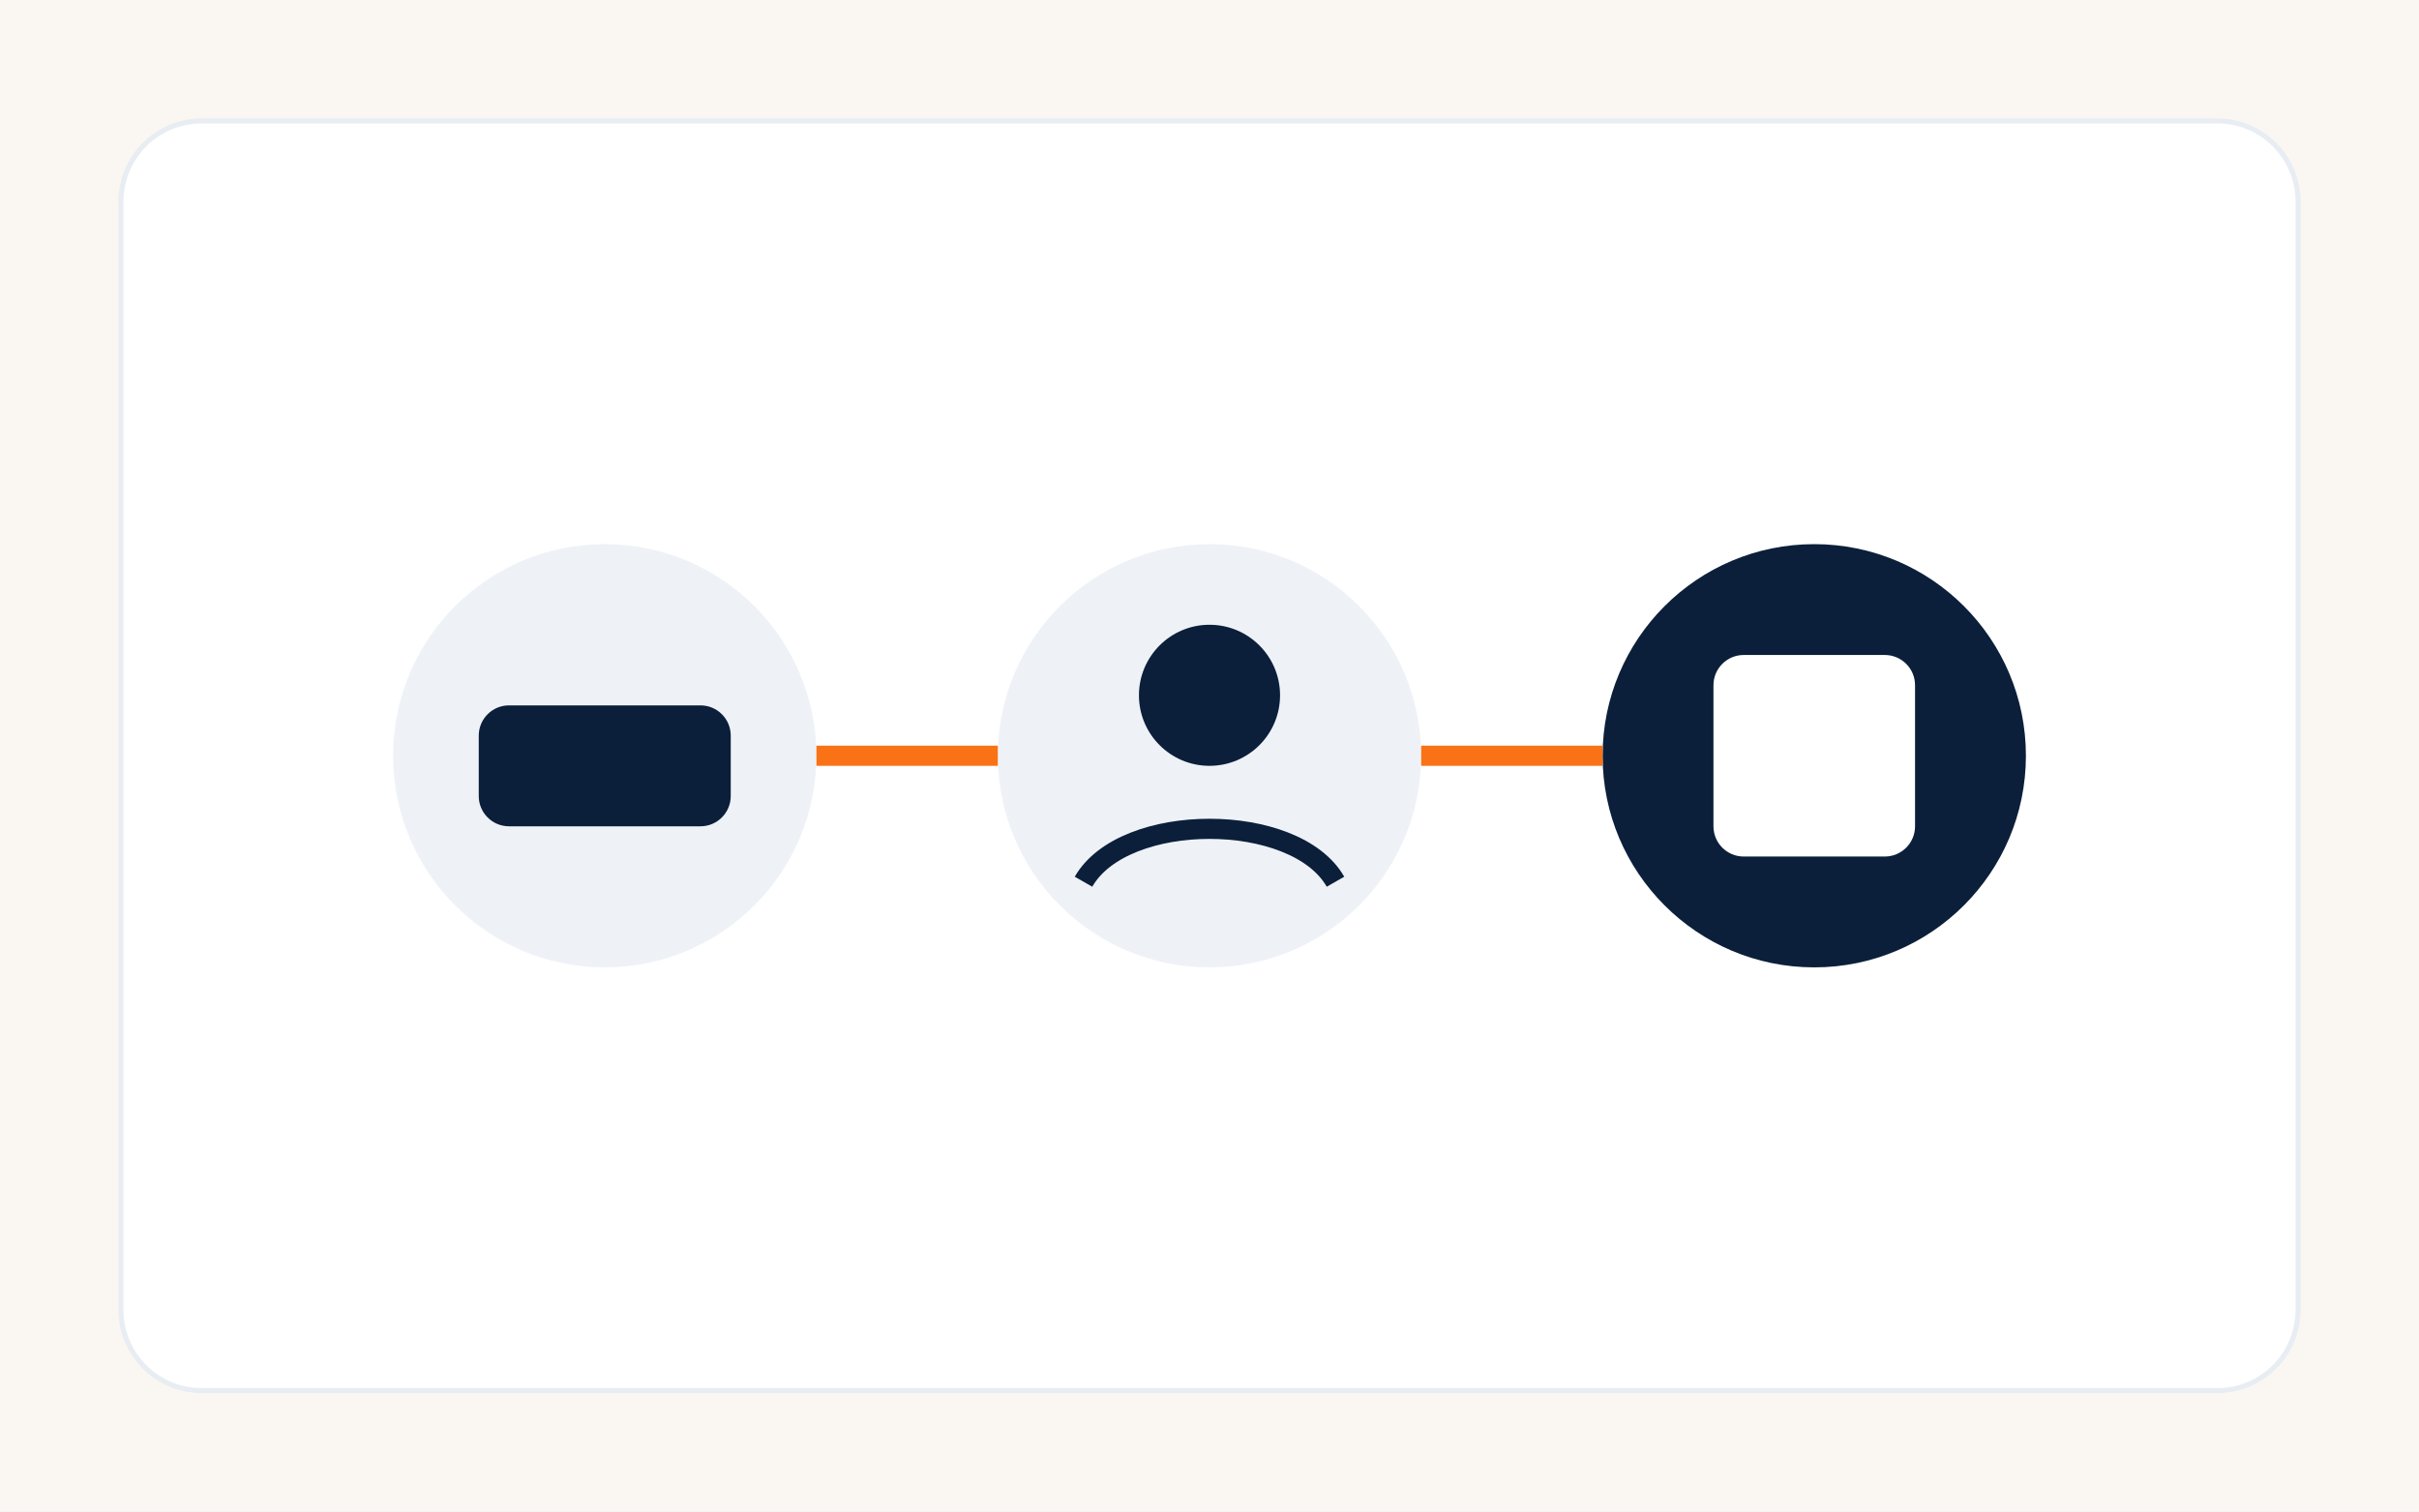
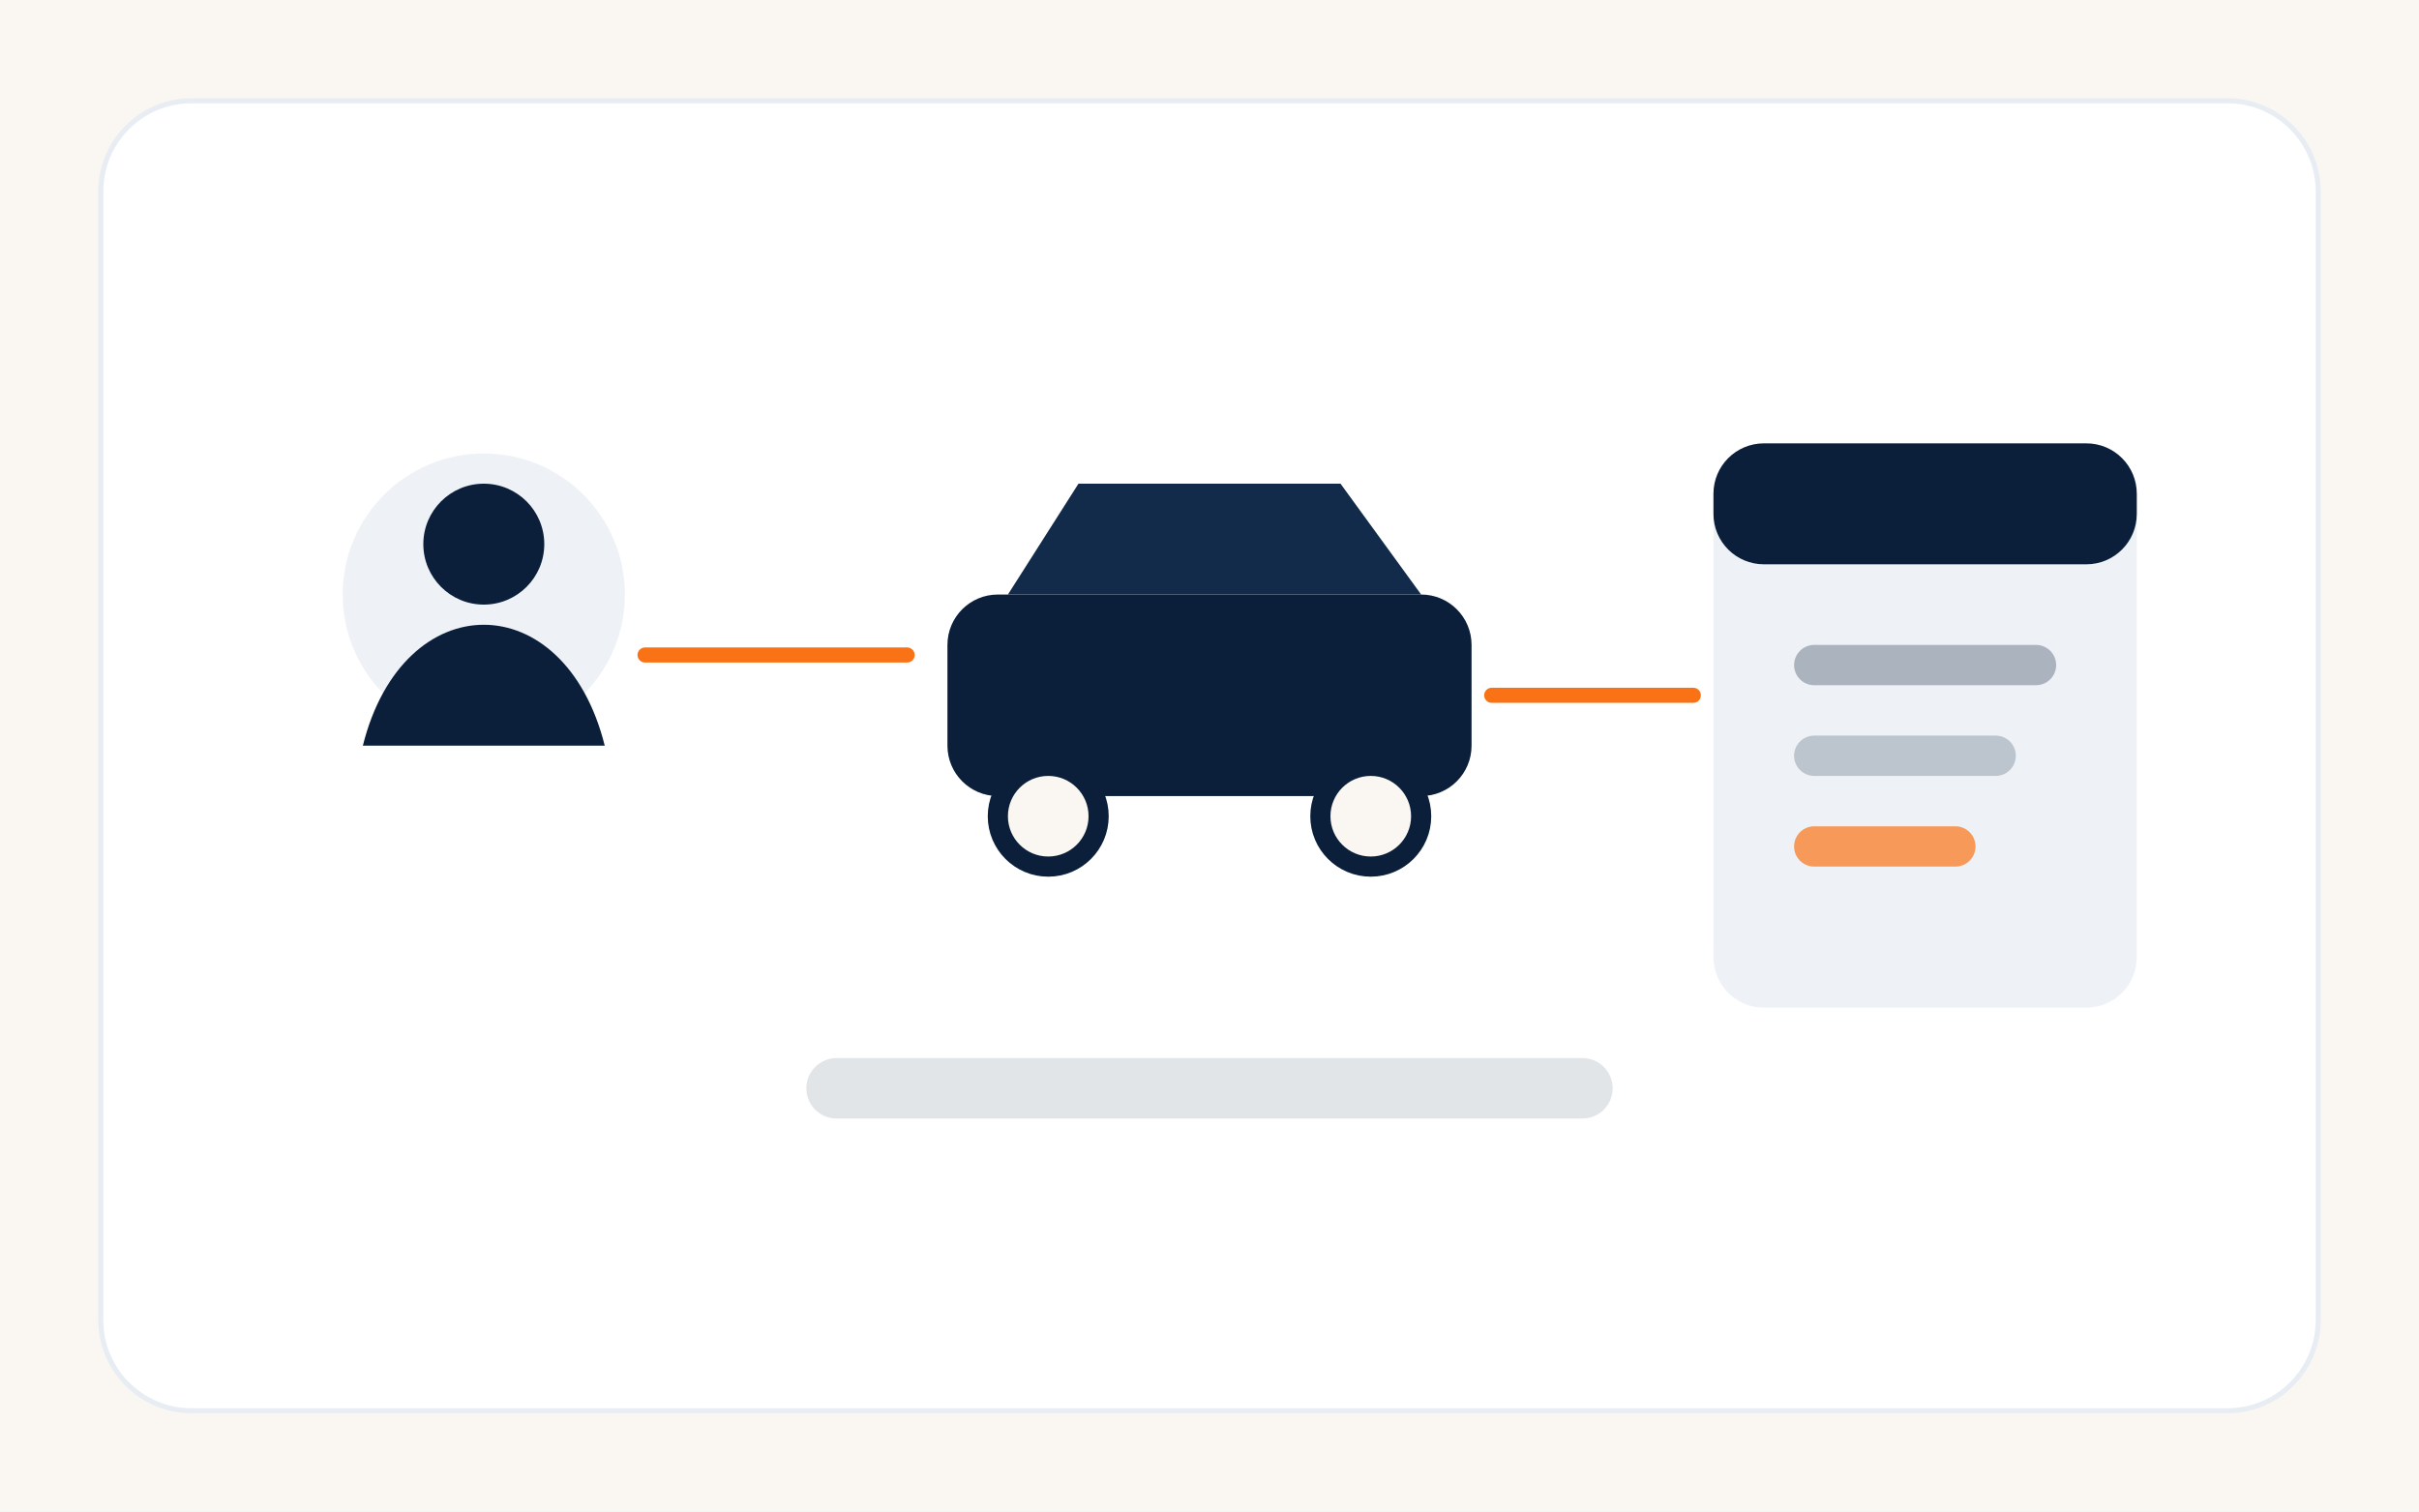
<svg xmlns="http://www.w3.org/2000/svg" viewBox="0 0 480 300" role="img" aria-hidden="true">
  <rect width="480" height="300" fill="#faf7f2" />
-   <rect x="24" y="24" width="432" height="252" rx="16" fill="#ffffff" stroke="#e8edf3" />
-   <circle cx="120" cy="150" r="42" fill="#eef2f7" />
-   <rect x="95" y="140" width="50" height="24" rx="6" fill="#0b1f3a" />
-   <circle cx="240" cy="150" r="42" fill="#eef2f7" />
-   <circle cx="240" cy="138" r="14" fill="#0b1f3a" />
-   <path d="M215 175c8-14 42-14 50 0" fill="none" stroke="#0b1f3a" stroke-width="4" />
-   <circle cx="360" cy="150" r="42" fill="#0b1f3a" />
-   <rect x="340" y="130" width="40" height="40" rx="6" fill="#ffffff" />
-   <path d="M162 150h36M282 150h36" stroke="#f97316" stroke-width="4" />
+   <rect x="20" y="20" width="440" height="260" rx="18" fill="#ffffff" stroke="#e8edf3" />
+   <circle cx="96" cy="118" r="28" fill="#eef2f7" />
+   <circle cx="96" cy="108" r="12" fill="#0b1f3a" />
+   <path d="M72 148c4-16 14-24 24-24s20 8 24 24" fill="#0b1f3a" />
+   <rect x="188" y="118" width="104" height="40" rx="10" fill="#0b1f3a" />
+   <path d="M200 118l14-22h52l16 22" fill="#122b4a" />
+   <circle cx="208" cy="162" r="10" fill="#faf7f2" stroke="#0b1f3a" stroke-width="4" />
+   <circle cx="272" cy="162" r="10" fill="#faf7f2" stroke="#0b1f3a" stroke-width="4" />
+   <rect x="340" y="88" width="84" height="112" rx="10" fill="#eef2f7" />
+   <rect x="340" y="88" width="84" height="24" rx="10" fill="#0b1f3a" />
+   <rect x="356" y="128" width="52" height="8" rx="4" fill="#0b1f3a" opacity=".3" />
+   <rect x="356" y="146" width="44" height="8" rx="4" fill="#0b1f3a" opacity=".22" />
+   <rect x="356" y="164" width="36" height="8" rx="4" fill="#f97316" opacity=".7" />
+   <path d="M128 130h52" stroke="#f97316" stroke-width="3" stroke-linecap="round" />
+   <path d="M296 138h40" stroke="#f97316" stroke-width="3" stroke-linecap="round" />
+   <rect x="160" y="210" width="160" height="12" rx="6" fill="#0b1f3a" opacity=".12" />
</svg>
